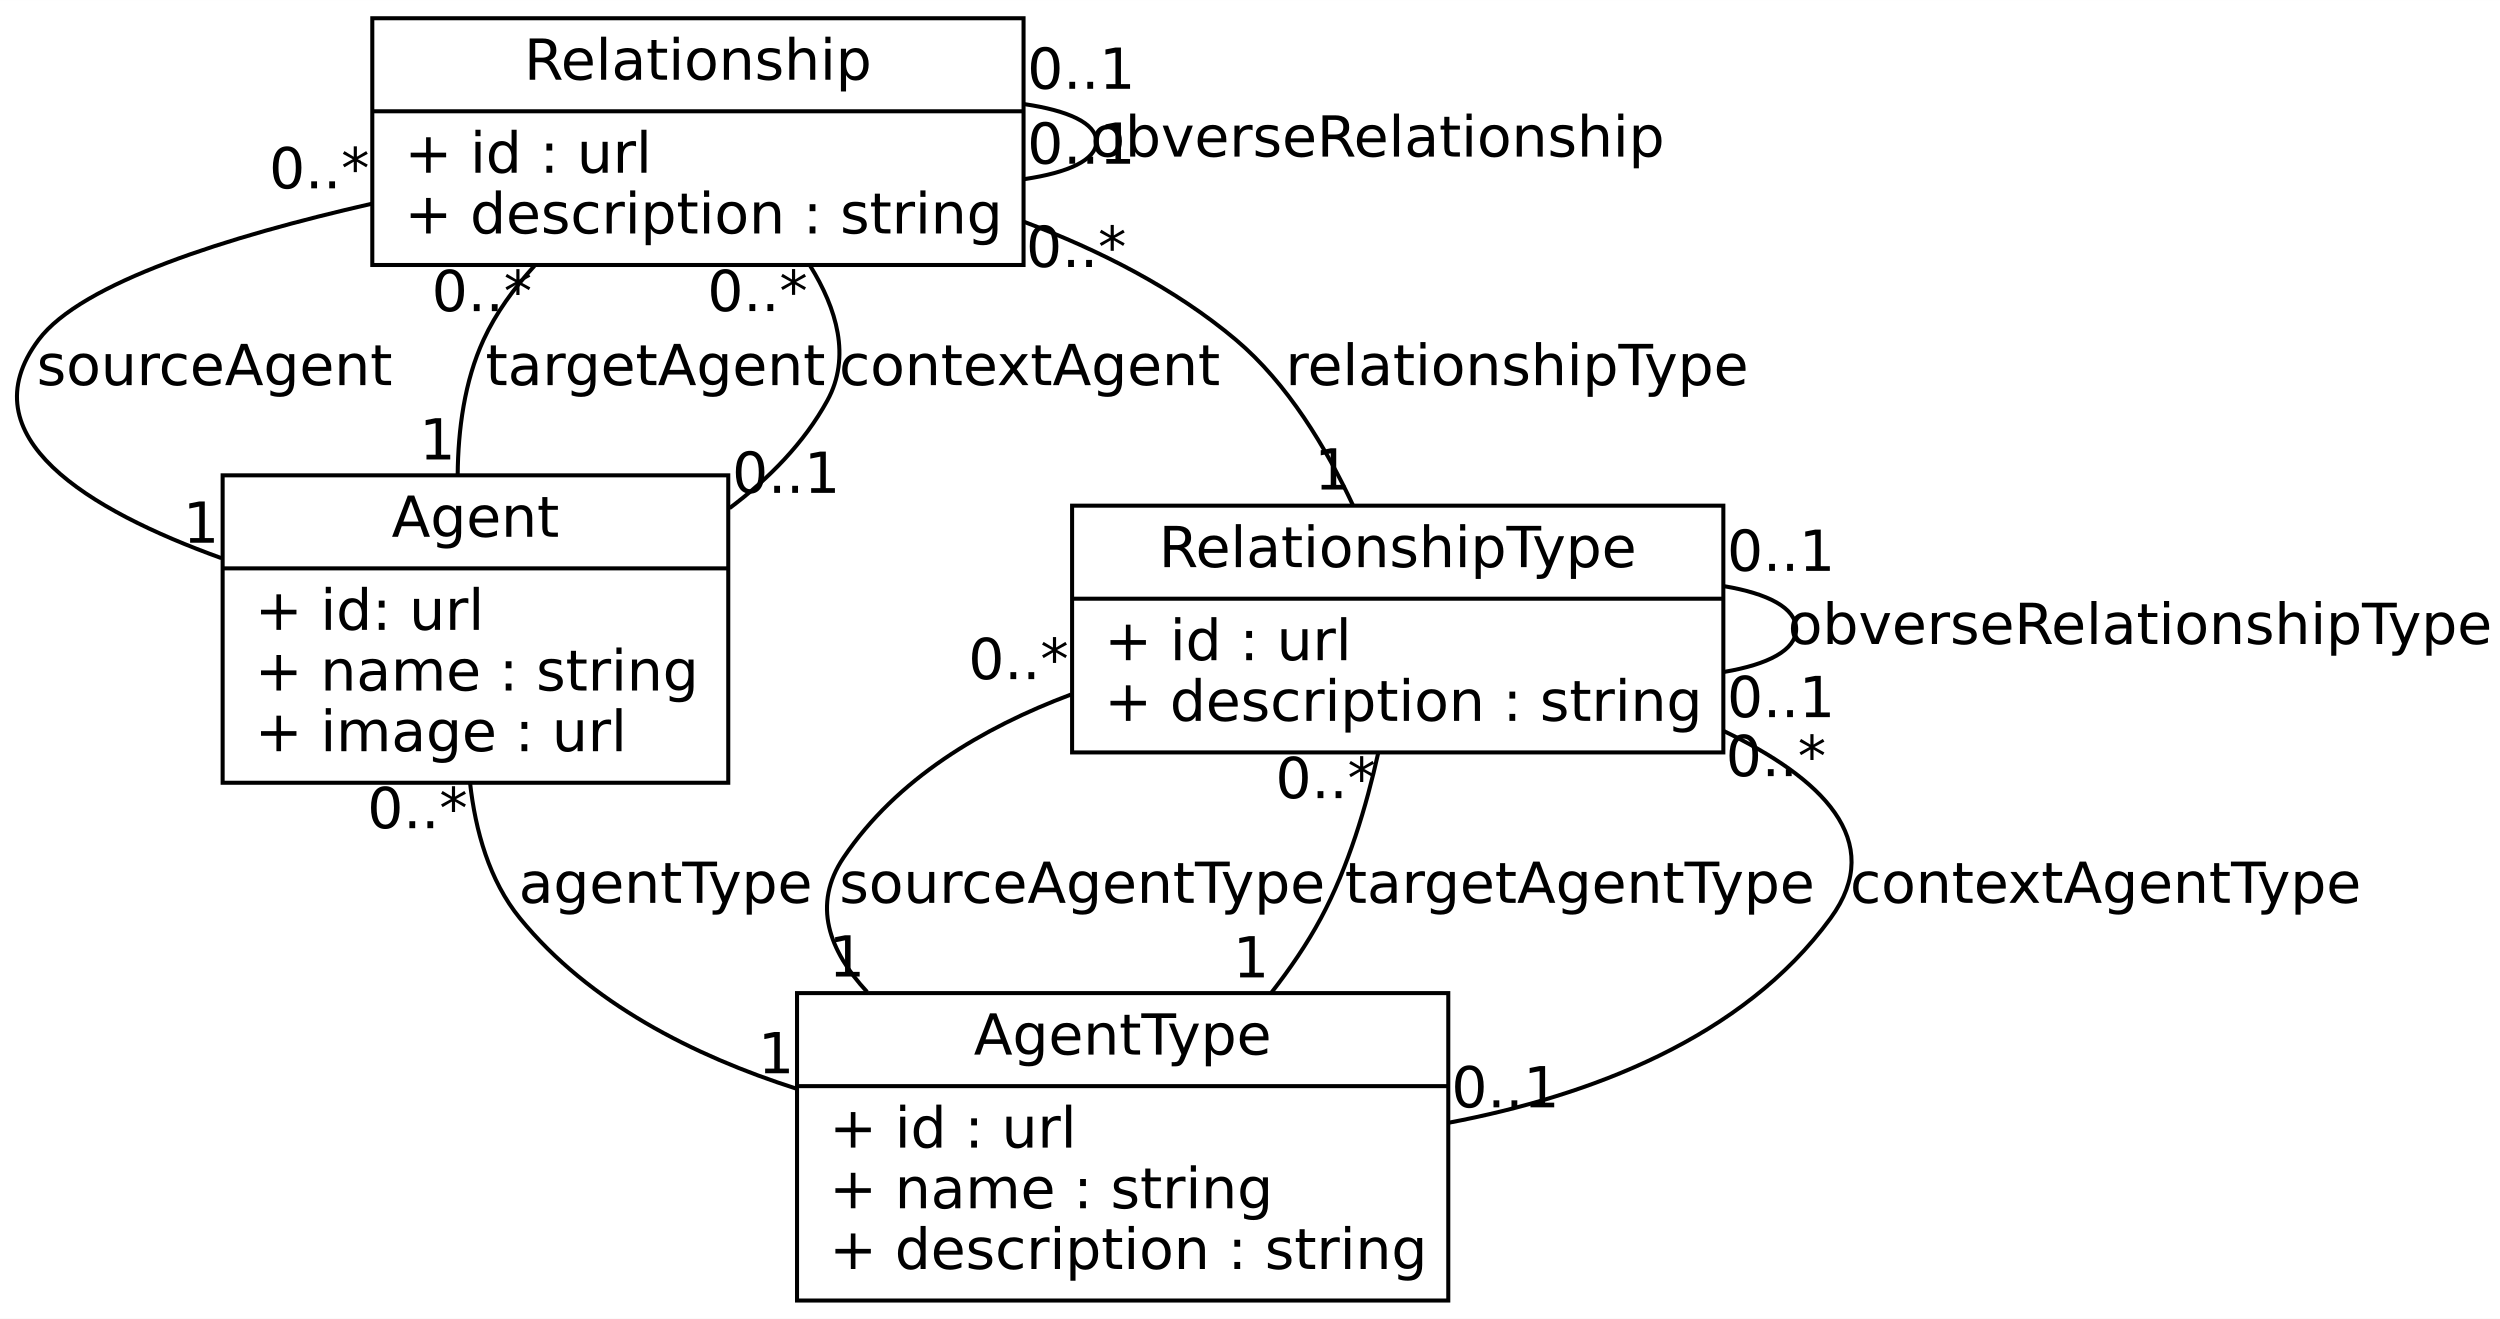
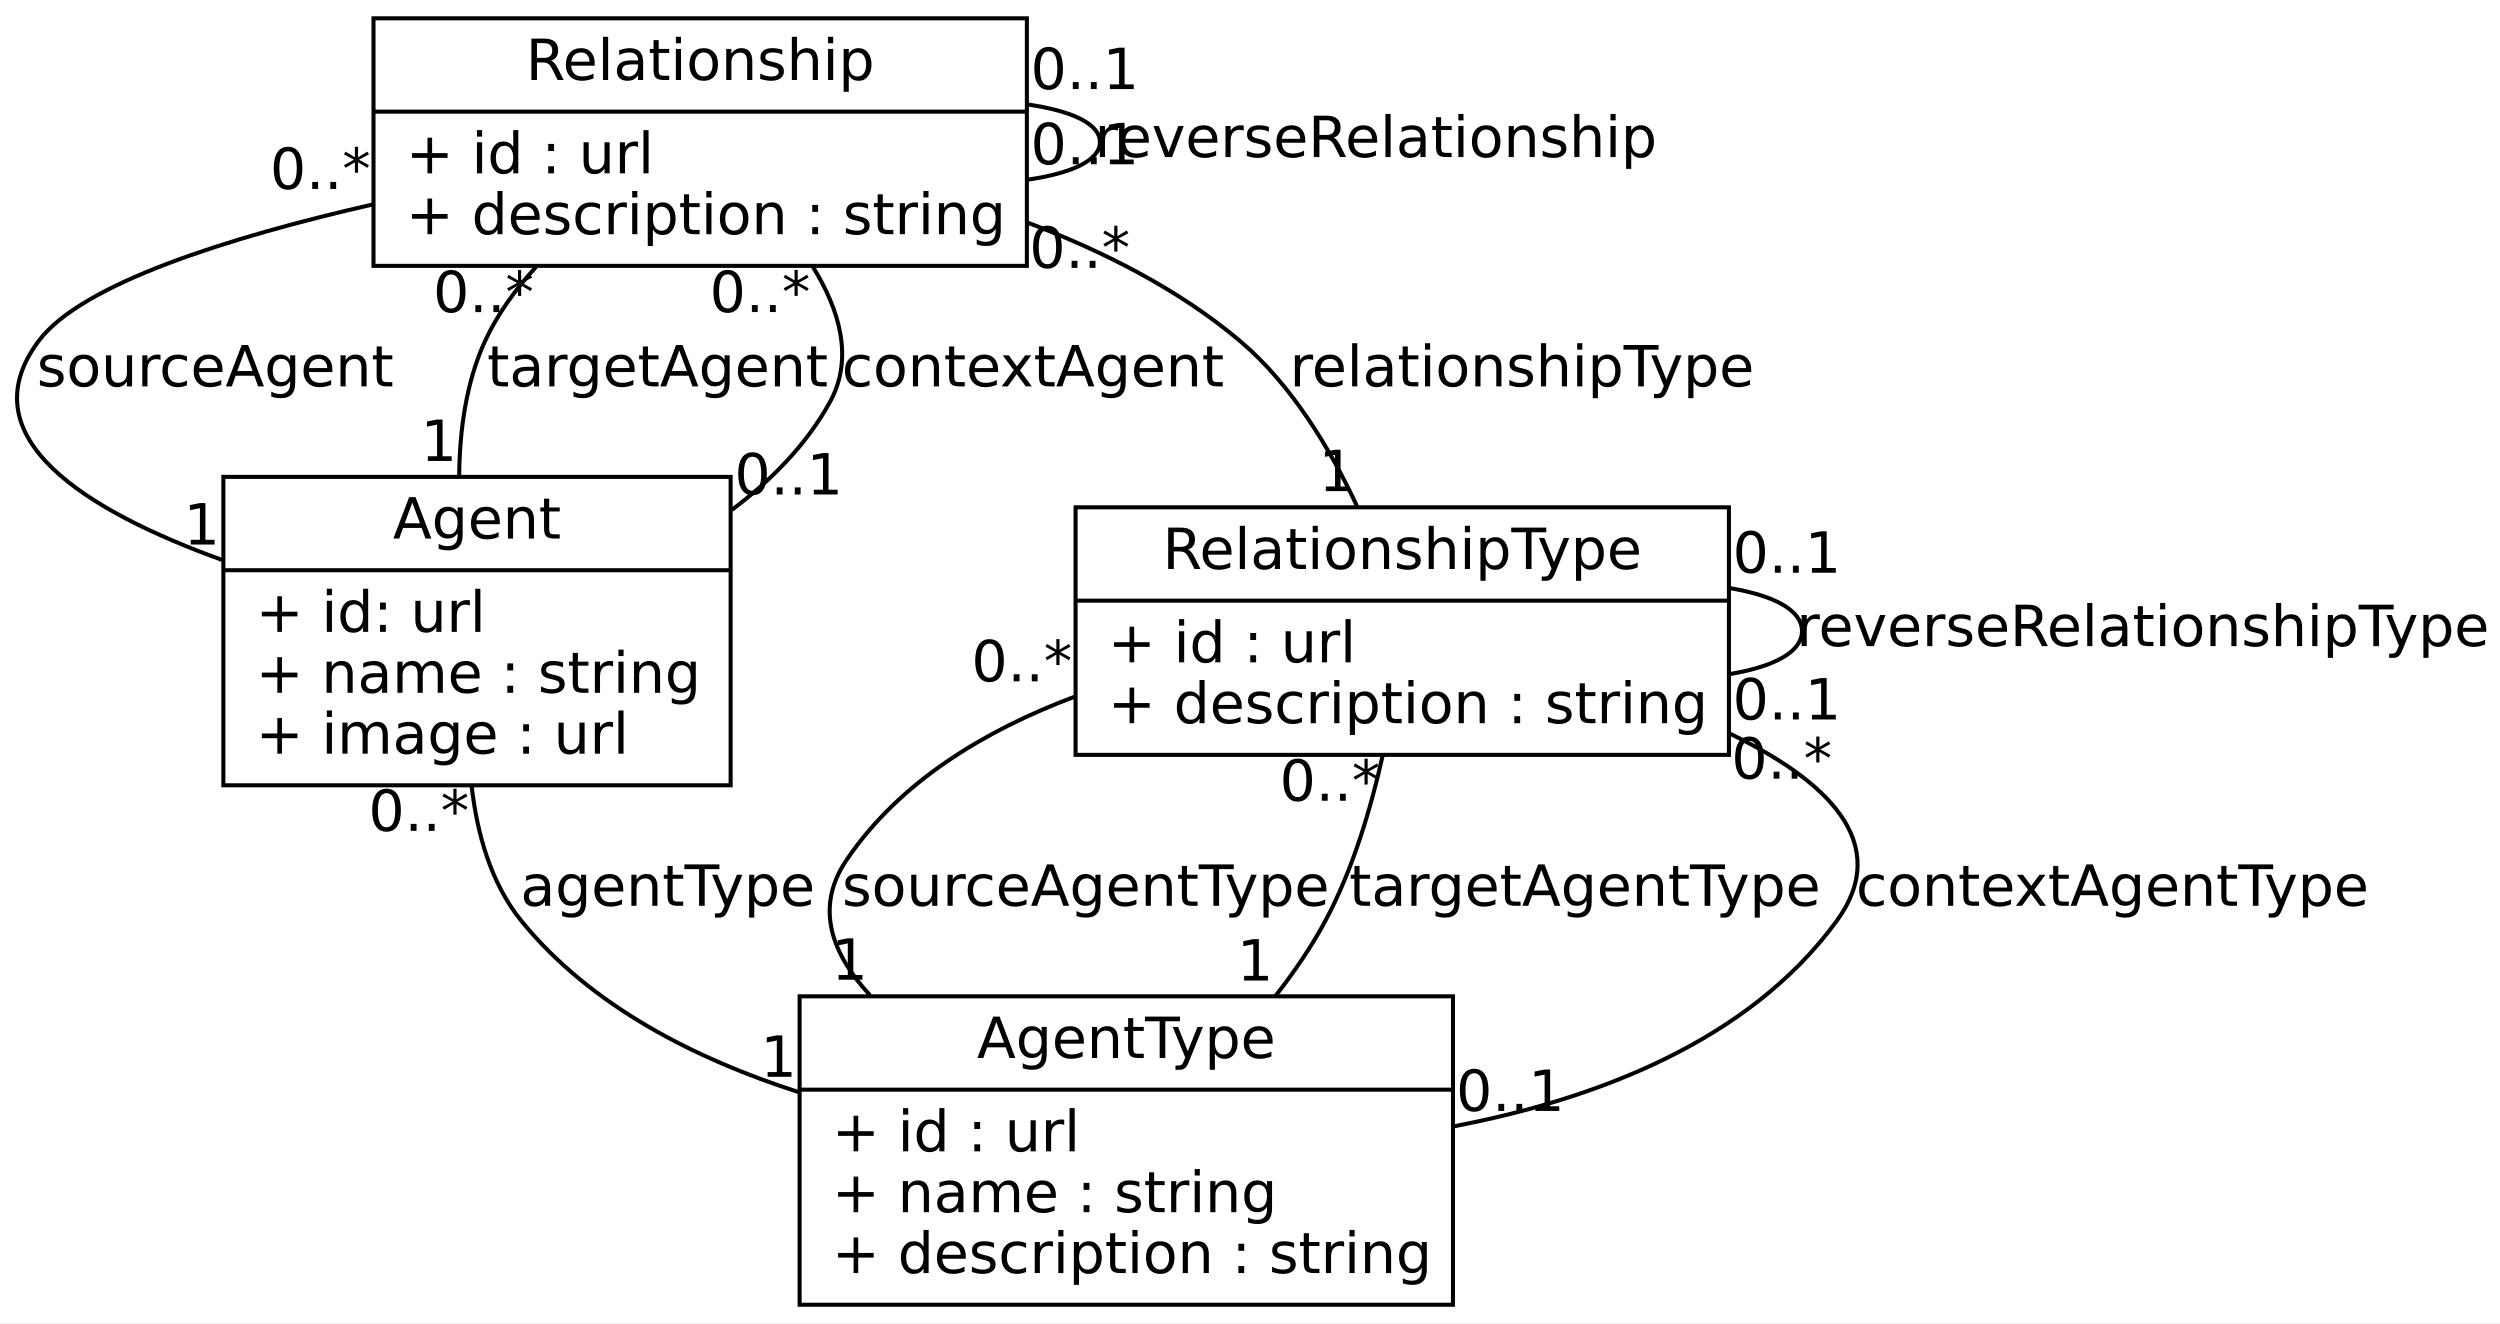
- <svg xmlns="http://www.w3.org/2000/svg" width="618pt" height="326pt" viewBox="0.00 0.00 618.04 326.00">
+ <svg xmlns="http://www.w3.org/2000/svg" width="616pt" height="326pt" viewBox="0.00 0.00 616.04 326.00">
  <g id="graph0" class="graph" transform="scale(1 1) rotate(0) translate(4 322)">
-     <polygon fill="white" stroke="none" points="-4,4 -4,-322 614.038,-322 614.038,4 -4,4" />
+     <polygon fill="white" stroke="none" points="-4,4 -4,-322 612.038,-322 612.038,4 -4,4" />
    <g id="node1" class="node">
      <polygon fill="none" stroke="black" points="193.038,-0.5 193.038,-76.5 354.038,-76.5 354.038,-0.5 193.038,-0.5" />
      <text text-anchor="middle" x="273.538" y="-61.3" font-family="Bitstream Vera Sans" font-size="14.00">AgentType</text>
      <polyline fill="none" stroke="black" points="193.038,-53.5 354.038,-53.5 " />
      <text text-anchor="start" x="201.038" y="-38.3" font-family="Bitstream Vera Sans" font-size="14.00">+ id : url</text>
      <text text-anchor="start" x="201.038" y="-23.3" font-family="Bitstream Vera Sans" font-size="14.00">+ name : string</text>
      <text text-anchor="start" x="201.038" y="-8.3" font-family="Bitstream Vera Sans" font-size="14.00">+ description : string</text>
    </g>
    <g id="node2" class="node">
      <polygon fill="none" stroke="black" points="51.038,-128.5 51.038,-204.5 176.038,-204.5 176.038,-128.5 51.038,-128.5" />
      <text text-anchor="middle" x="113.538" y="-189.3" font-family="Bitstream Vera Sans" font-size="14.00">Agent</text>
      <polyline fill="none" stroke="black" points="51.038,-181.5 176.038,-181.5 " />
      <text text-anchor="start" x="59.038" y="-166.3" font-family="Bitstream Vera Sans" font-size="14.00">+ id: url</text>
      <text text-anchor="start" x="59.038" y="-151.3" font-family="Bitstream Vera Sans" font-size="14.00">+ name : string</text>
      <text text-anchor="start" x="59.038" y="-136.3" font-family="Bitstream Vera Sans" font-size="14.00">+ image : url</text>
    </g>
    <g id="edge8" class="edge">
      <path fill="none" stroke="black" d="M112.205,-128.468C113.521,-116.685 116.941,-104.309 124.538,-95 141.643,-74.042 167.487,-60.996 192.873,-52.877" />
      <text text-anchor="middle" x="160.538" y="-98.8" font-family="Bitstream Vera Sans" font-size="14.00">agentType</text>
      <text text-anchor="middle" x="187.873" y="-56.677" font-family="Bitstream Vera Sans" font-size="14.00">1</text>
      <text text-anchor="middle" x="99.205" y="-117.268" font-family="Bitstream Vera Sans" font-size="14.00">0..*</text>
    </g>
    <g id="node3" class="node">
      <polygon fill="none" stroke="black" points="261.038,-136 261.038,-197 422.038,-197 422.038,-136 261.038,-136" />
      <text text-anchor="middle" x="341.538" y="-181.8" font-family="Bitstream Vera Sans" font-size="14.00">RelationshipType</text>
      <polyline fill="none" stroke="black" points="261.038,-174 422.038,-174 " />
      <text text-anchor="start" x="269.038" y="-158.8" font-family="Bitstream Vera Sans" font-size="14.00">+ id : url</text>
      <text text-anchor="start" x="269.038" y="-143.8" font-family="Bitstream Vera Sans" font-size="14.00">+ description : string</text>
    </g>
    <g id="edge4" class="edge">
      <path fill="none" stroke="black" d="M260.786,-150.323C238.903,-142.116 217.66,-129.473 204.538,-110 196.691,-98.354 200.95,-86.935 210.365,-76.793" />
      <text text-anchor="middle" x="263.538" y="-98.8" font-family="Bitstream Vera Sans" font-size="14.00">sourceAgentType</text>
      <text text-anchor="middle" x="205.365" y="-80.593" font-family="Bitstream Vera Sans" font-size="14.00">1</text>
      <text text-anchor="middle" x="247.786" y="-154.123" font-family="Bitstream Vera Sans" font-size="14.00">0..*</text>
    </g>
    <g id="edge5" class="edge">
      <path fill="none" stroke="black" d="M336.725,-135.892C333.818,-122.831 329.321,-107.617 322.538,-95 319.13,-88.66 314.868,-82.438 310.289,-76.586" />
      <text text-anchor="middle" x="386.538" y="-98.8" font-family="Bitstream Vera Sans" font-size="14.00">targetAgentType</text>
      <text text-anchor="middle" x="305.289" y="-80.386" font-family="Bitstream Vera Sans" font-size="14.00">1</text>
      <text text-anchor="middle" x="323.725" y="-124.692" font-family="Bitstream Vera Sans" font-size="14.00">0..*</text>
    </g>
    <g id="edge6" class="edge">
      <path fill="none" stroke="black" d="M422.039,-141.335C446.057,-129.82 462.663,-114.298 448.538,-95 426.795,-65.294 389.049,-51.095 354.167,-44.458" />
      <text text-anchor="middle" x="516.538" y="-98.8" font-family="Bitstream Vera Sans" font-size="14.00">contextAgentType</text>
      <text text-anchor="middle" x="368.167" y="-48.258" font-family="Bitstream Vera Sans" font-size="14.00">0..1</text>
      <text text-anchor="middle" x="435.039" y="-130.135" font-family="Bitstream Vera Sans" font-size="14.00">0..*</text>
    </g>
    <g id="edge9" class="edge">
      <path fill="none" stroke="black" d="M422.308,-177.082C432.968,-175.277 440.038,-171.75 440.038,-166.5 440.038,-161.25 432.968,-157.723 422.308,-155.918" />
-       <text text-anchor="middle" x="525.038" y="-162.8" font-family="Bitstream Vera Sans" font-size="14.00">obverseRelationshipType</text>
+       <text text-anchor="middle" x="524.038" y="-162.8" font-family="Bitstream Vera Sans" font-size="14.00">reverseRelationshipType</text>
      <text text-anchor="middle" x="436.308" y="-144.718" font-family="Bitstream Vera Sans" font-size="14.00">0..1</text>
      <text text-anchor="middle" x="436.308" y="-180.882" font-family="Bitstream Vera Sans" font-size="14.00">0..1</text>
    </g>
    <g id="node4" class="node">
      <polygon fill="none" stroke="black" points="88.038,-256.5 88.038,-317.5 249.038,-317.5 249.038,-256.5 88.038,-256.5" />
      <text text-anchor="middle" x="168.538" y="-302.3" font-family="Bitstream Vera Sans" font-size="14.00">Relationship</text>
      <polyline fill="none" stroke="black" points="88.038,-294.5 249.038,-294.5 " />
      <text text-anchor="start" x="96.038" y="-279.3" font-family="Bitstream Vera Sans" font-size="14.00">+ id : url</text>
      <text text-anchor="start" x="96.038" y="-264.3" font-family="Bitstream Vera Sans" font-size="14.00">+ description : string</text>
    </g>
    <g id="edge1" class="edge">
      <path fill="none" stroke="black" d="M87.937,-271.652C52.314,-263.511 16.096,-252.115 5.538,-238 -12.366,-214.063 17.773,-195.919 50.717,-184.036" />
      <text text-anchor="middle" x="49.038" y="-226.8" font-family="Bitstream Vera Sans" font-size="14.00">sourceAgent</text>
      <text text-anchor="middle" x="45.717" y="-187.836" font-family="Bitstream Vera Sans" font-size="14.00">1</text>
      <text text-anchor="middle" x="74.937" y="-275.452" font-family="Bitstream Vera Sans" font-size="14.00">0..*</text>
    </g>
    <g id="edge2" class="edge">
      <path fill="none" stroke="black" d="M128.129,-256.292C123.069,-250.788 118.602,-244.653 115.538,-238 110.826,-227.768 109.242,-215.785 109.147,-204.631" />
      <text text-anchor="middle" x="158.038" y="-226.8" font-family="Bitstream Vera Sans" font-size="14.00">targetAgent</text>
      <text text-anchor="middle" x="104.147" y="-208.431" font-family="Bitstream Vera Sans" font-size="14.00">1</text>
      <text text-anchor="middle" x="115.129" y="-245.092" font-family="Bitstream Vera Sans" font-size="14.00">0..*</text>
    </g>
    <g id="edge3" class="edge">
      <path fill="none" stroke="black" d="M196.274,-256.312C202.843,-245.723 206.435,-233.757 200.538,-223 194.768,-212.474 186.059,-203.657 176.344,-196.374" />
      <text text-anchor="middle" x="250.538" y="-226.8" font-family="Bitstream Vera Sans" font-size="14.00">contextAgent</text>
      <text text-anchor="middle" x="190.344" y="-200.174" font-family="Bitstream Vera Sans" font-size="14.00">0..1</text>
      <text text-anchor="middle" x="183.274" y="-245.112" font-family="Bitstream Vera Sans" font-size="14.00">0..*</text>
    </g>
    <g id="edge7" class="edge">
      <path fill="none" stroke="black" d="M249.055,-267.214C267.673,-260.212 286.431,-250.739 301.538,-238 314.341,-227.205 323.884,-211.212 330.432,-197.187" />
      <text text-anchor="middle" x="371.038" y="-226.8" font-family="Bitstream Vera Sans" font-size="14.00">relationshipType</text>
      <text text-anchor="middle" x="325.432" y="-200.987" font-family="Bitstream Vera Sans" font-size="14.00">1</text>
      <text text-anchor="middle" x="262.055" y="-256.014" font-family="Bitstream Vera Sans" font-size="14.00">0..*</text>
    </g>
    <g id="edge10" class="edge">
      <path fill="none" stroke="black" d="M249.308,-296.259C259.968,-294.68 267.038,-291.594 267.038,-287 267.038,-282.406 259.968,-279.32 249.308,-277.741" />
-       <text text-anchor="middle" x="336.538" y="-283.3" font-family="Bitstream Vera Sans" font-size="14.00">obverseRelationship</text>
+       <text text-anchor="middle" x="335.038" y="-283.3" font-family="Bitstream Vera Sans" font-size="14.00">reverseRelationship</text>
      <text text-anchor="middle" x="263.308" y="-281.541" font-family="Bitstream Vera Sans" font-size="14.00">0..1</text>
      <text text-anchor="middle" x="263.308" y="-300.059" font-family="Bitstream Vera Sans" font-size="14.00">0..1</text>
    </g>
  </g>
</svg>
